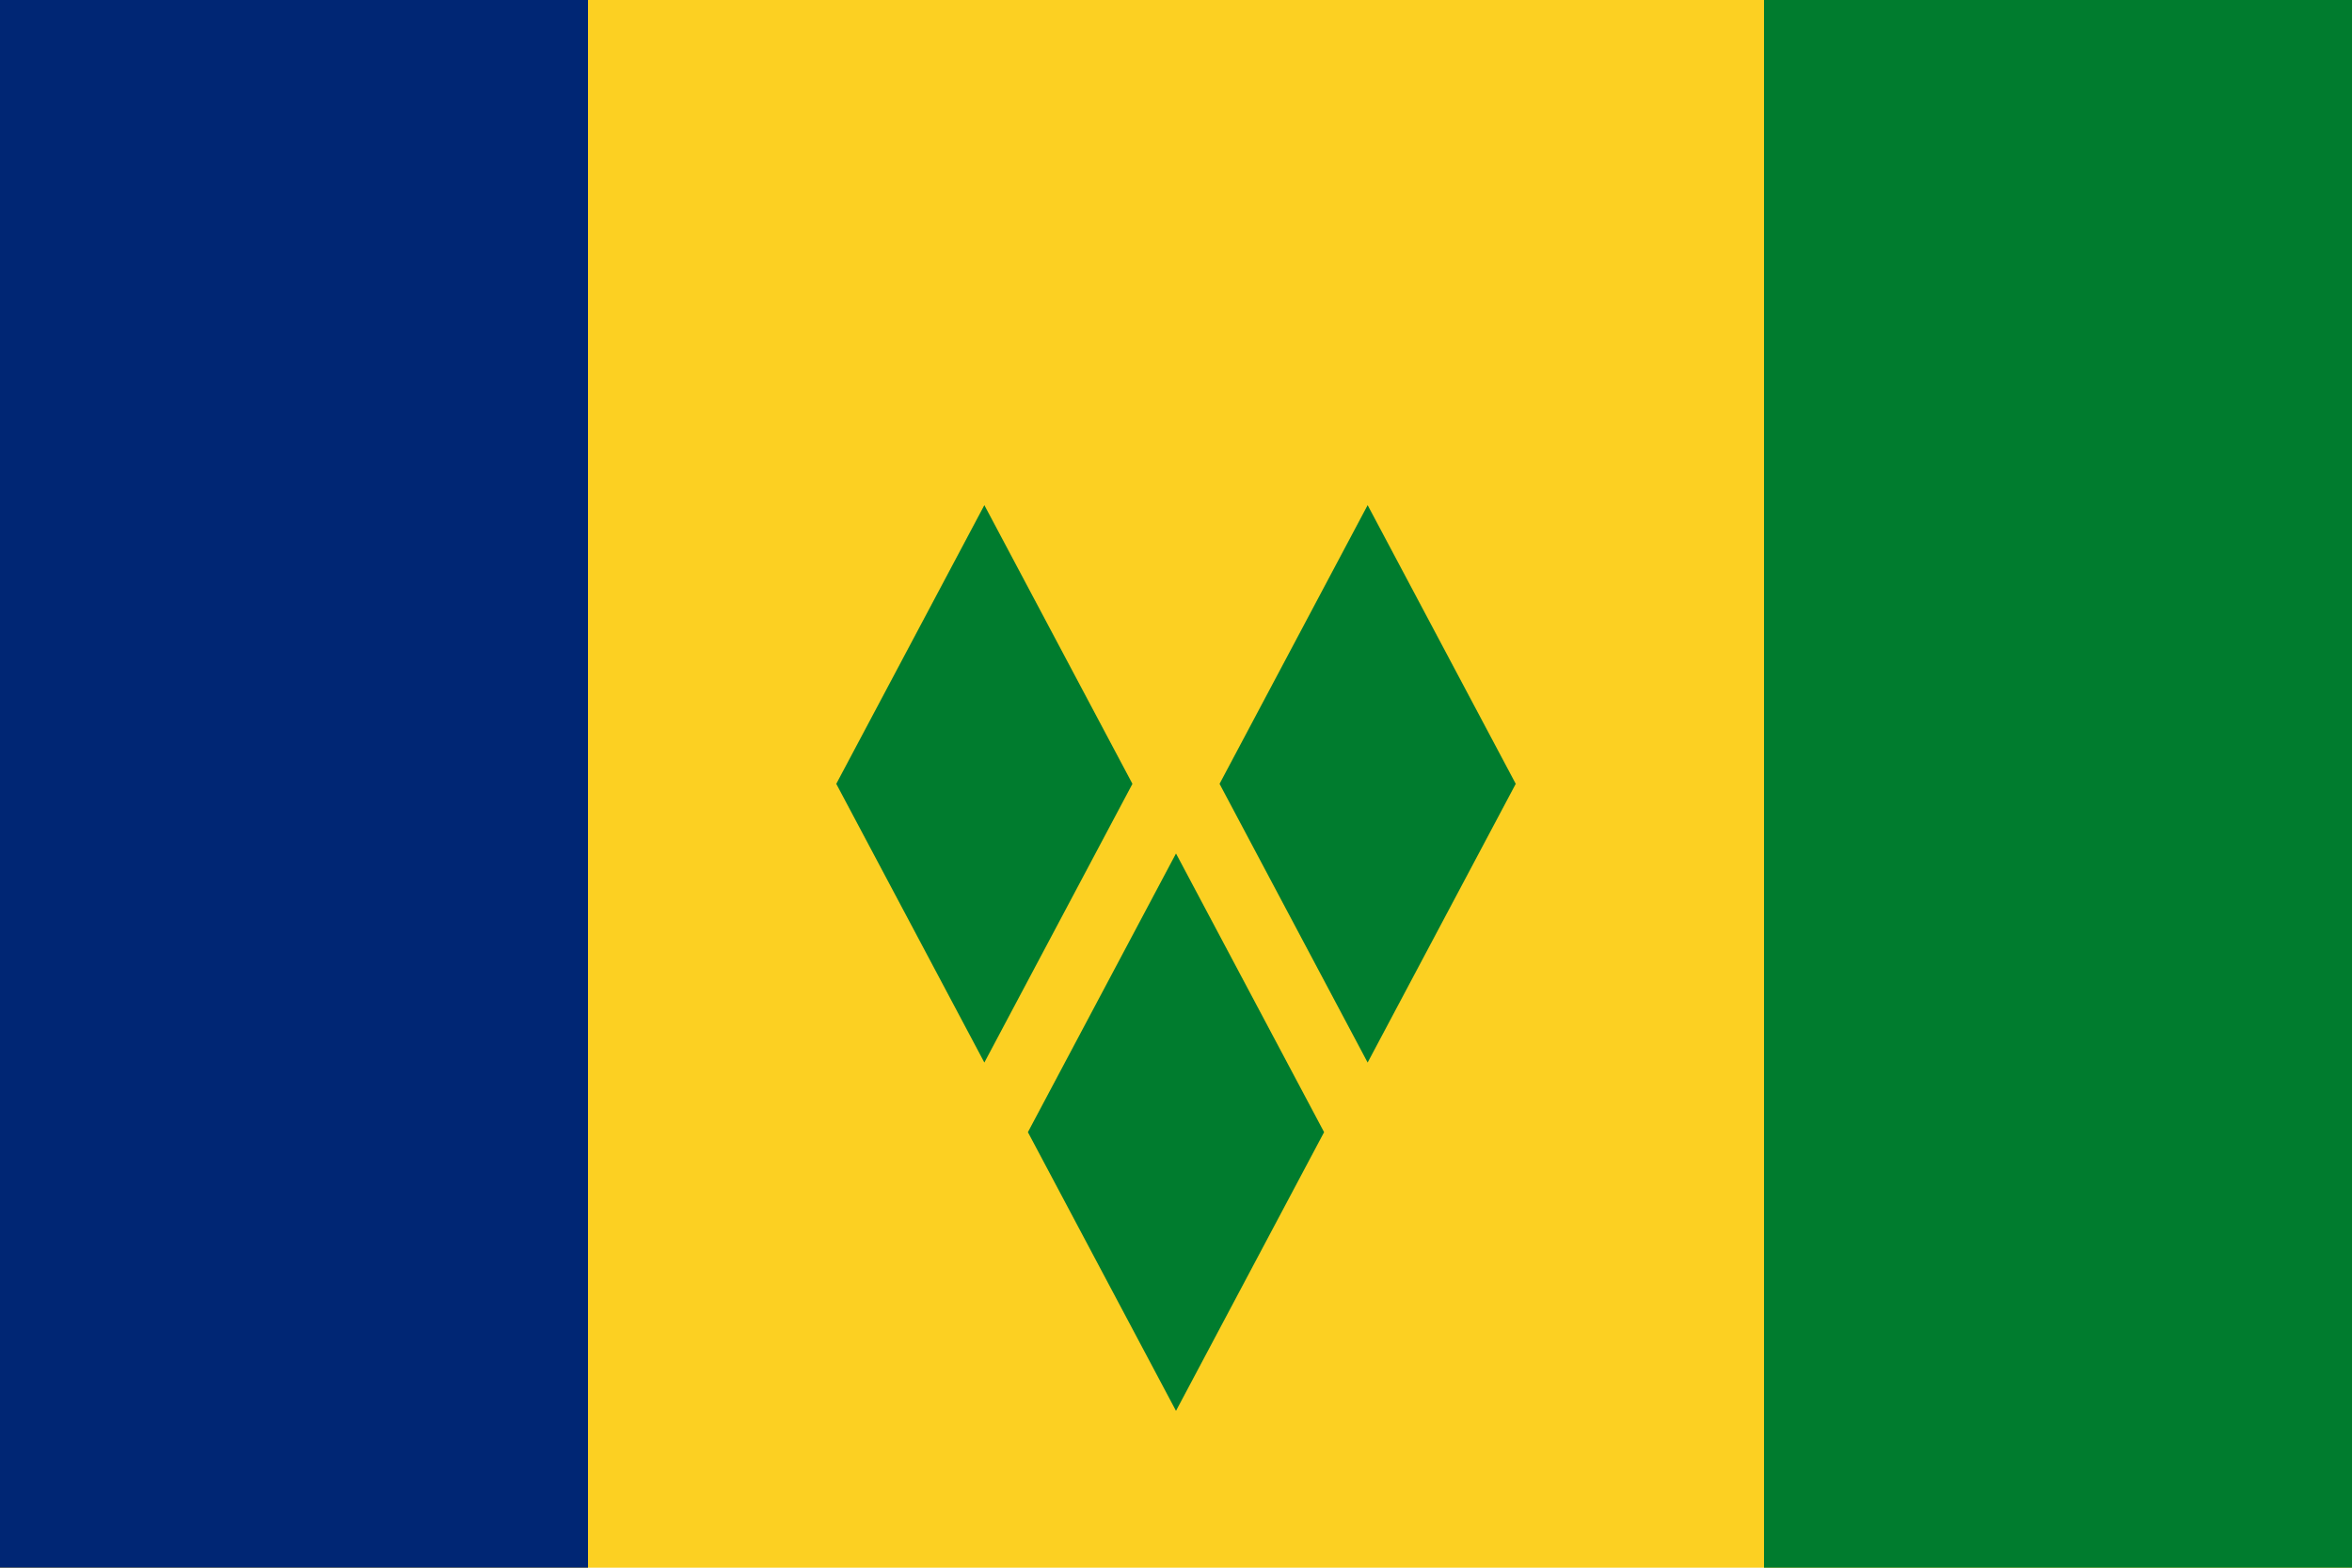
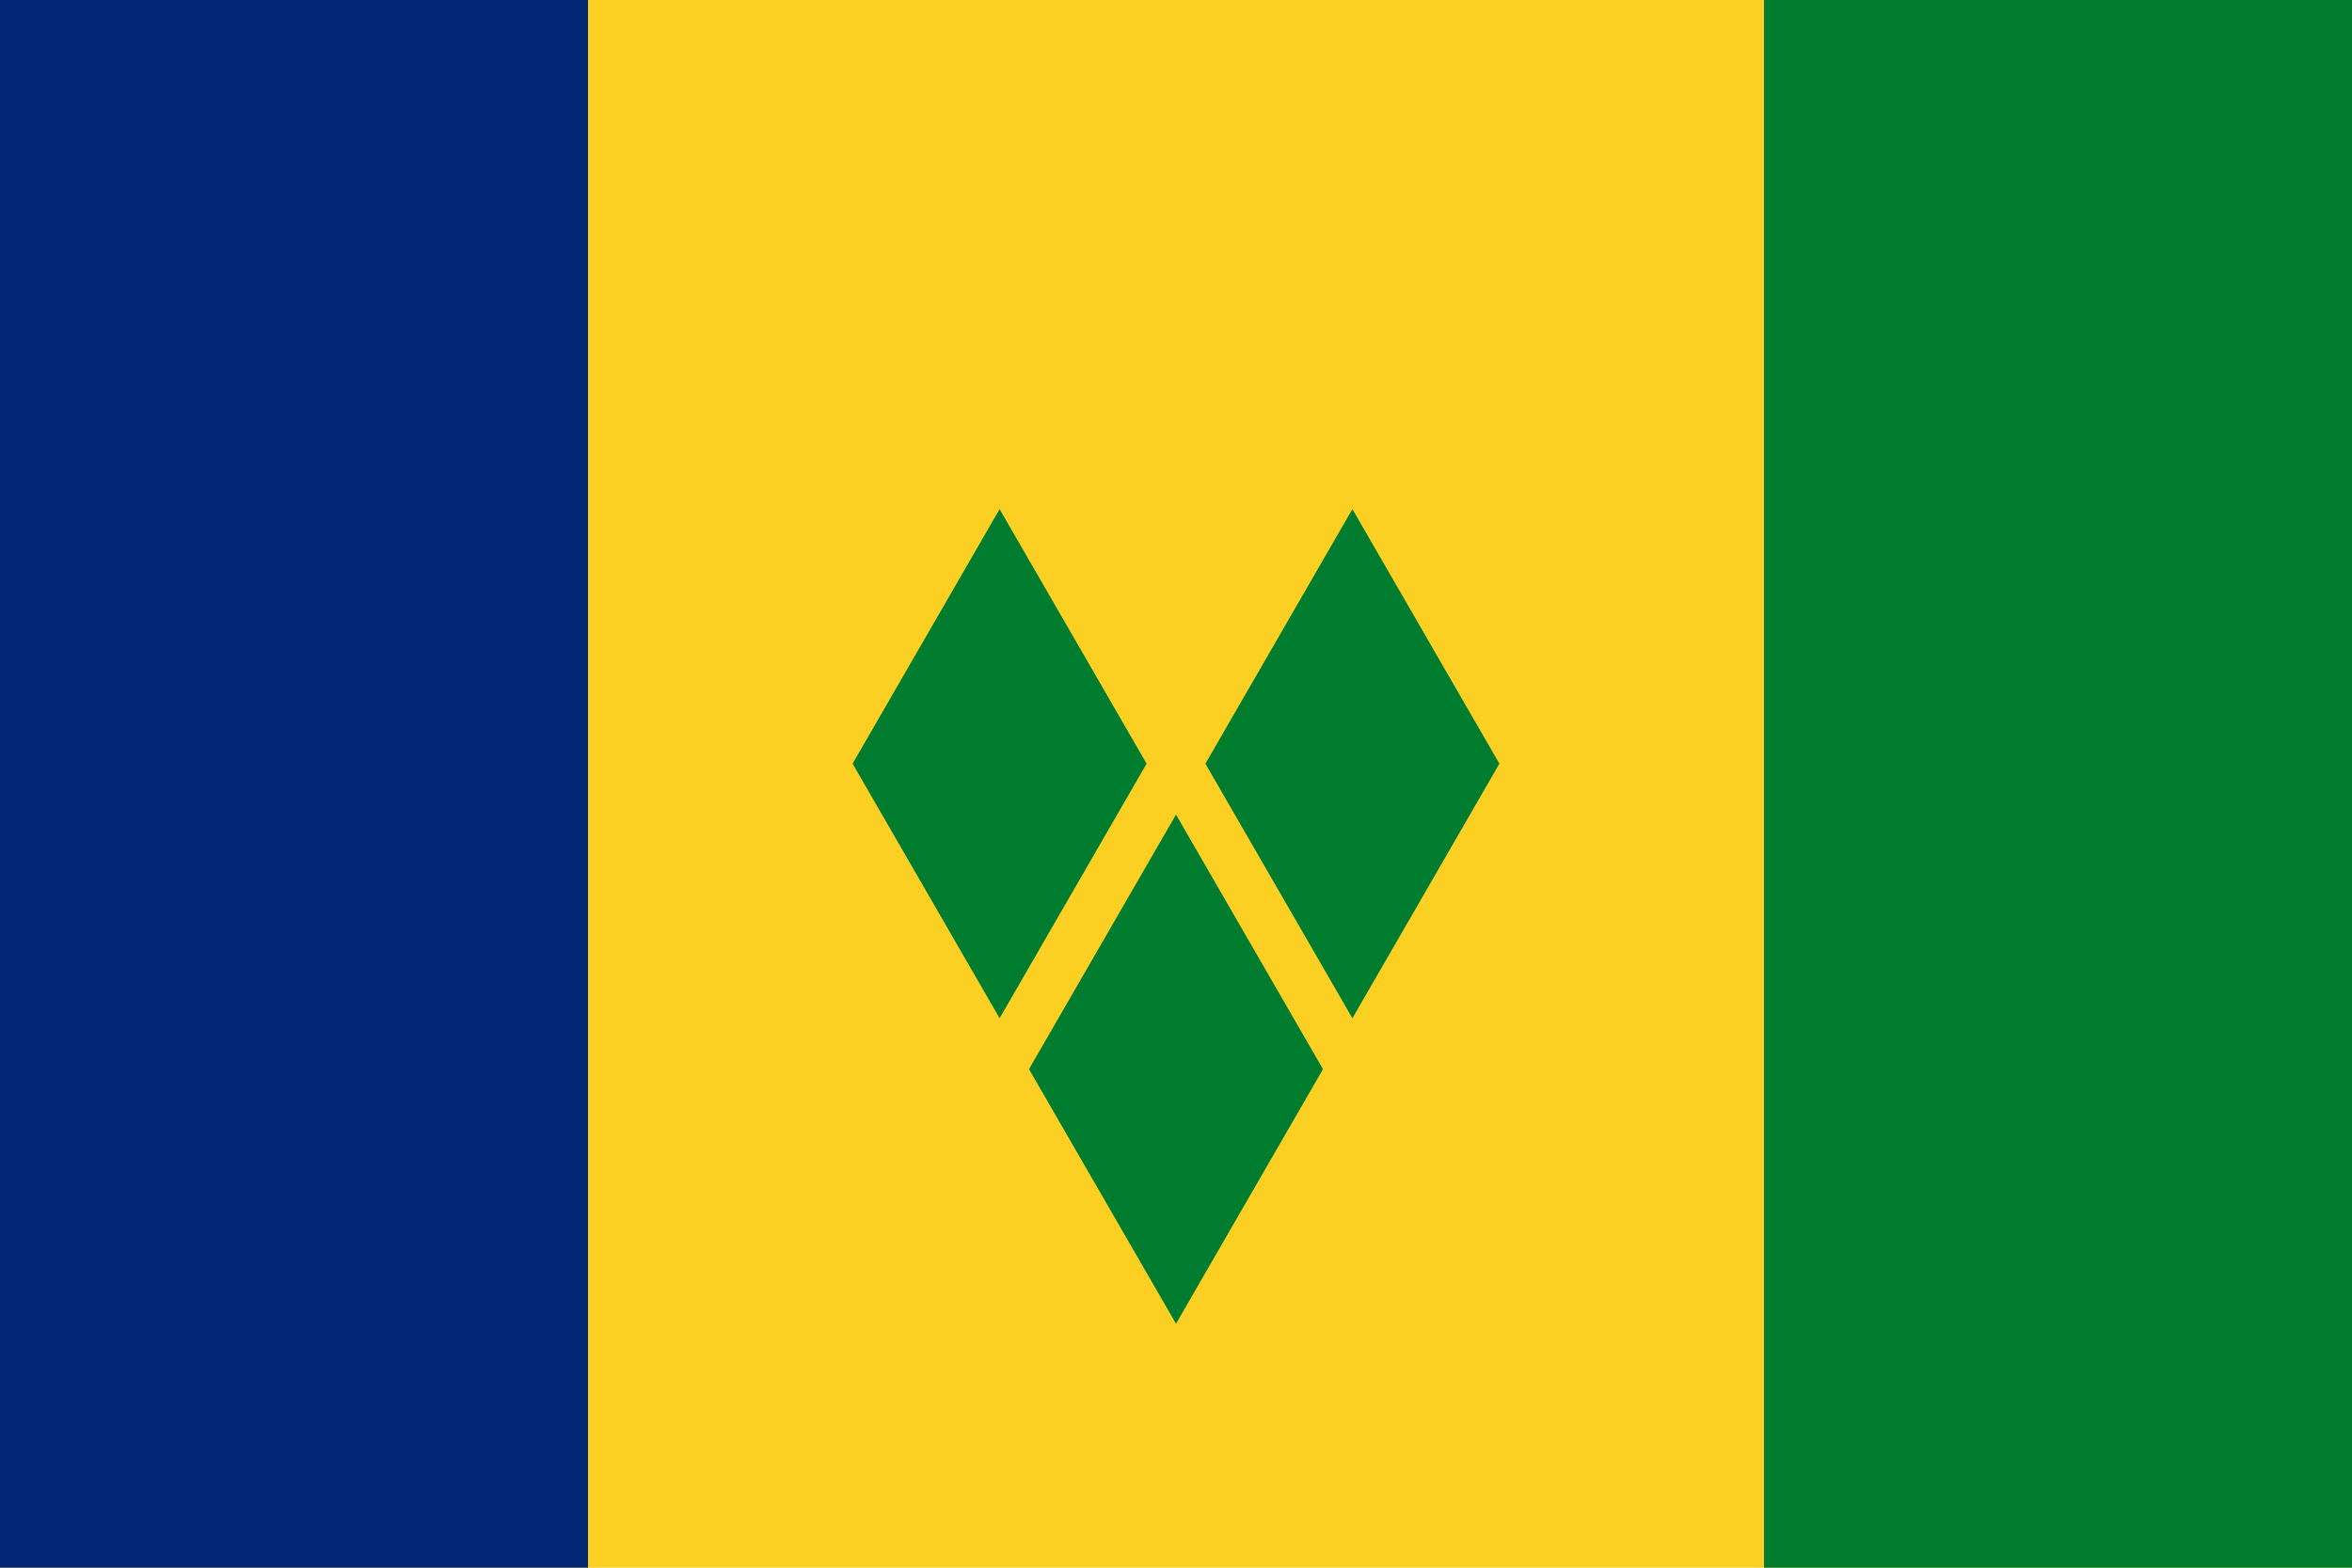
- <svg xmlns="http://www.w3.org/2000/svg" viewBox="0 0 192 128">
-   <path d="M0 0h192v128H0z" fill="#fcd022" />
-   <path d="M144 0h48v128h-48z" fill="#007c2e" />
-   <path d="M0 0h48v128H0z" fill="#002674" />
-   <path d="M83.911 92.44L96 115.196l12.089-22.756L96 69.685zM68.267 64l12.089 22.755L92.444 64 80.356 41.244zm31.289 0l12.088 22.756L123.734 64l-12.09-22.756z" fill="#007c2e" />
+ <svg xmlns="http://www.w3.org/2000/svg" width="900" height="600" viewBox="0 0 240 160">
+   <path fill="#fcd022" d="M0 0h240v160H0z" />
+   <path fill="#002674" d="M0 0h60v160H0z" />
+   <path fill="#007c2e" d="M180 0h60v160h-60zm-78 51.962 15 25.98-15 25.981-15-25.981zm36 0 15 25.98-15 25.981-15-25.981zm-18 31.176 15 25.981-15 25.981-15-25.981z" />
</svg>
